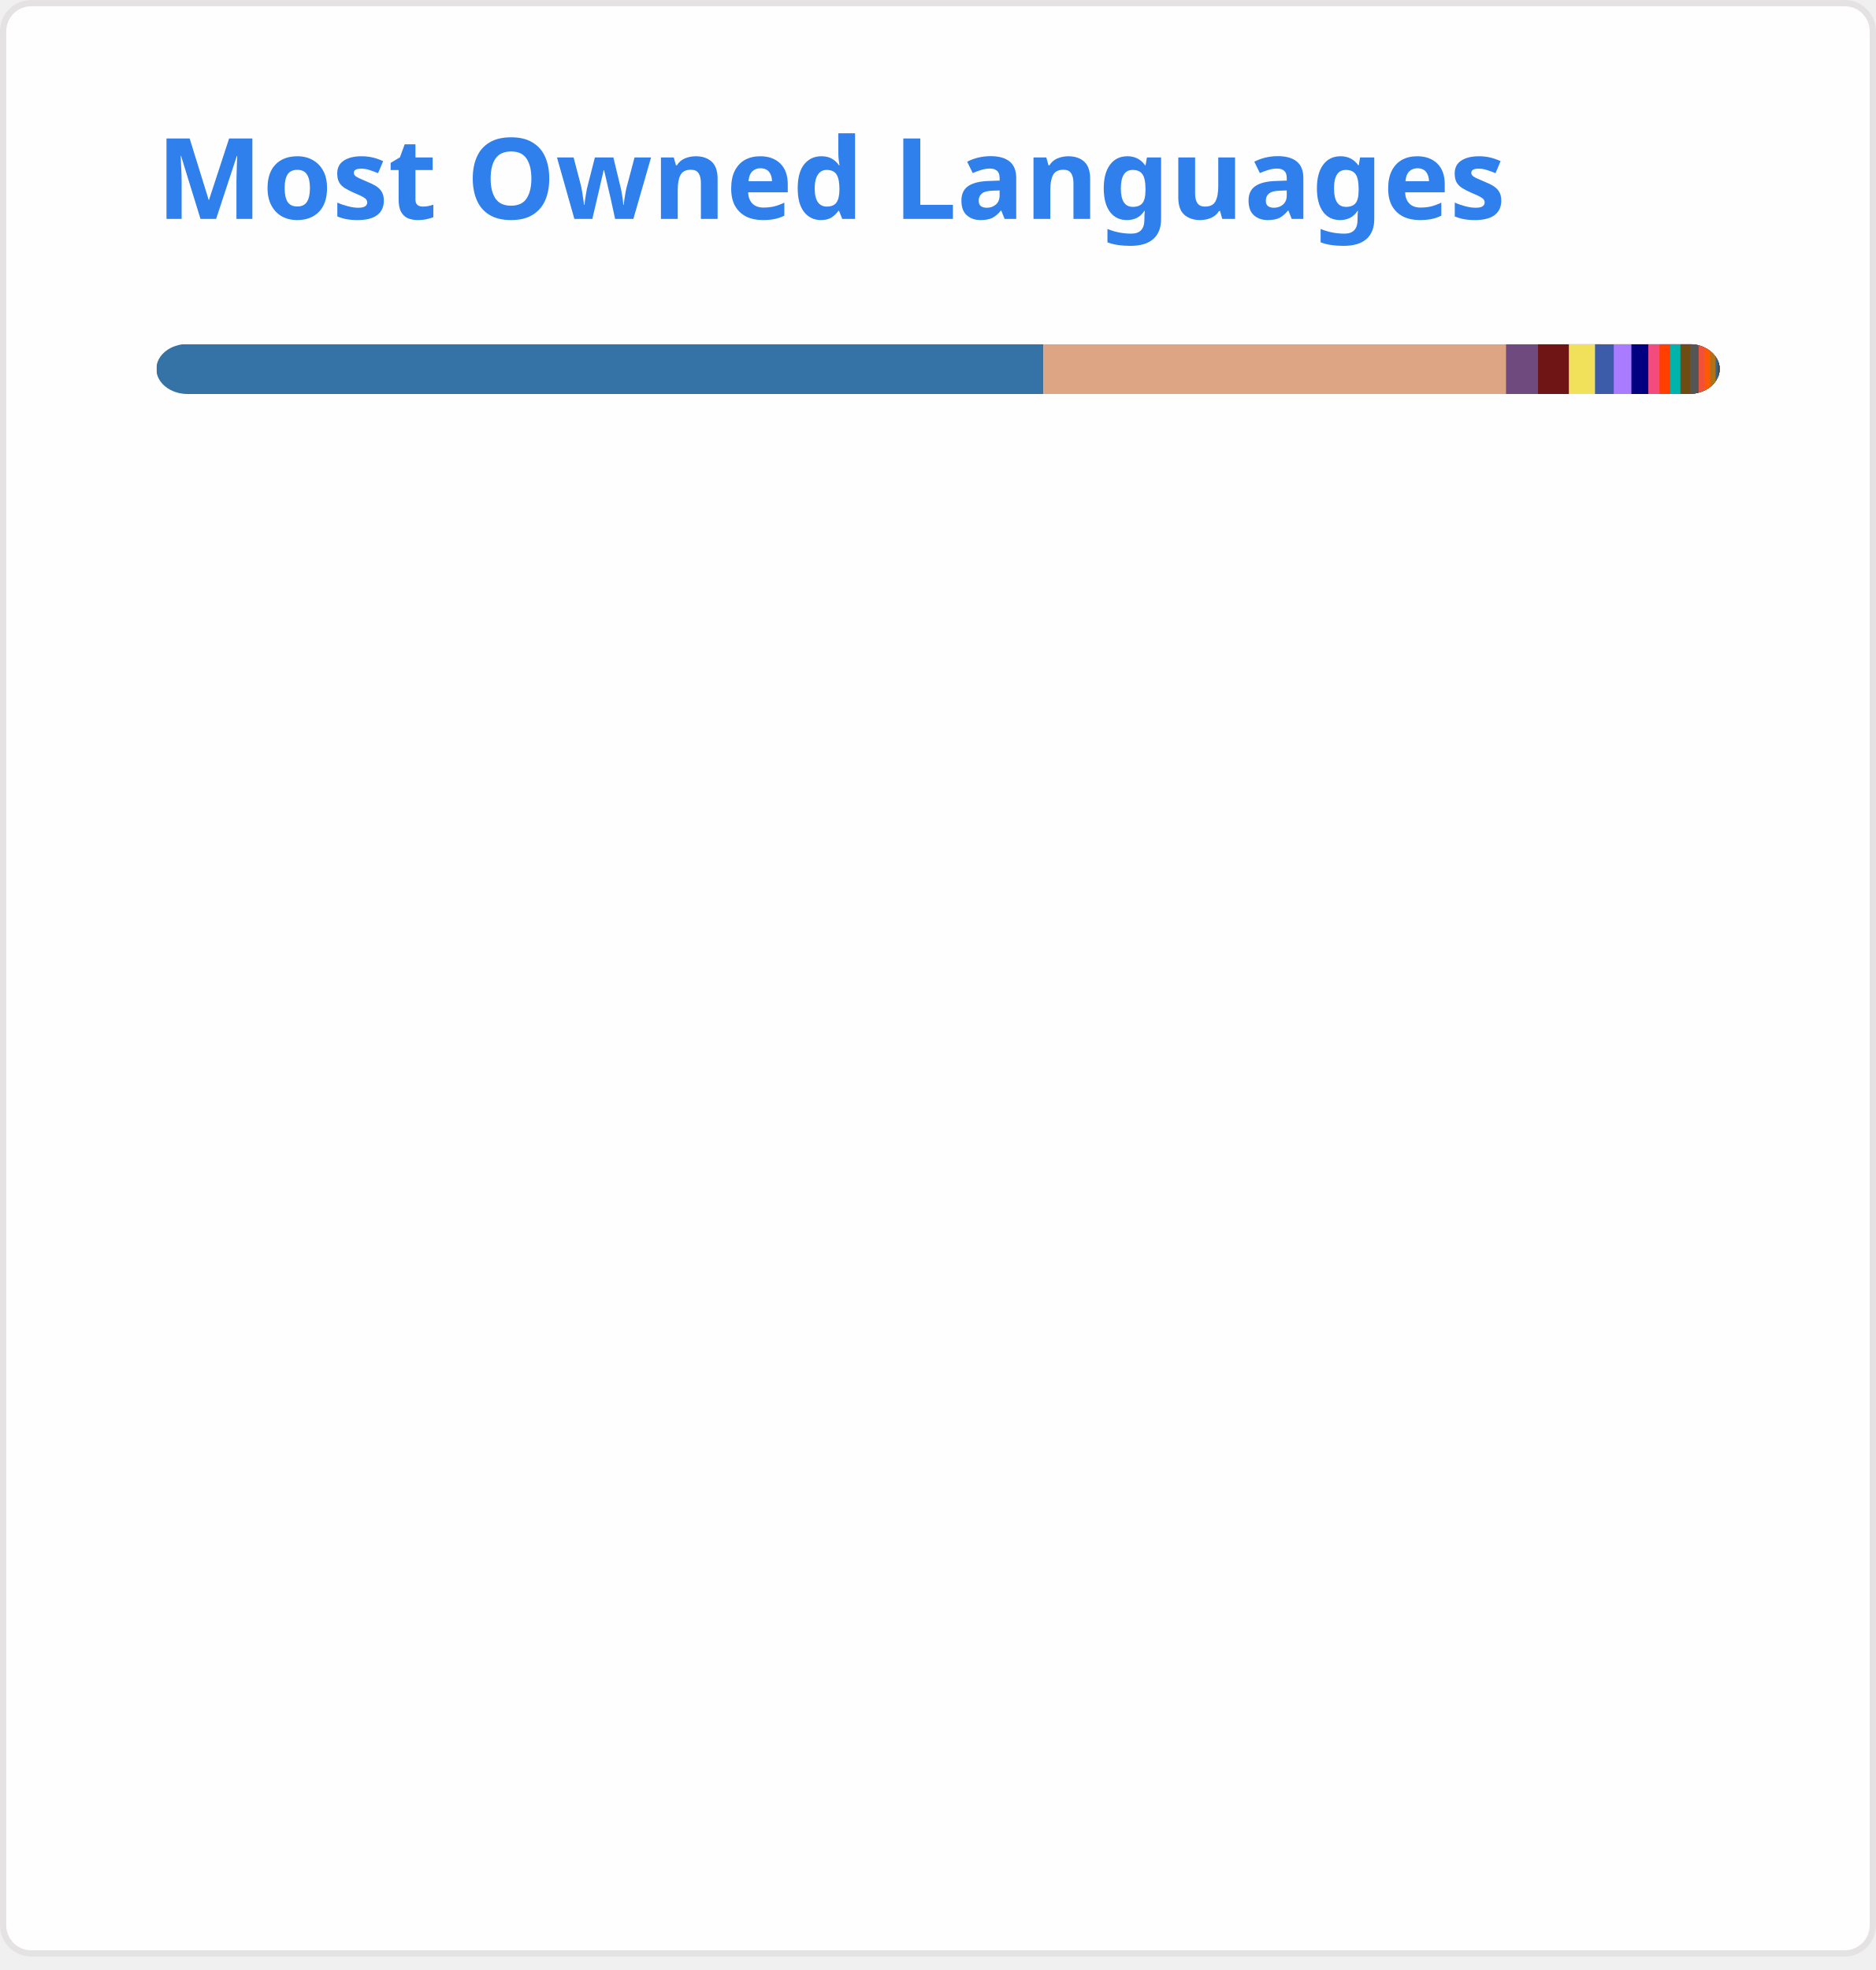
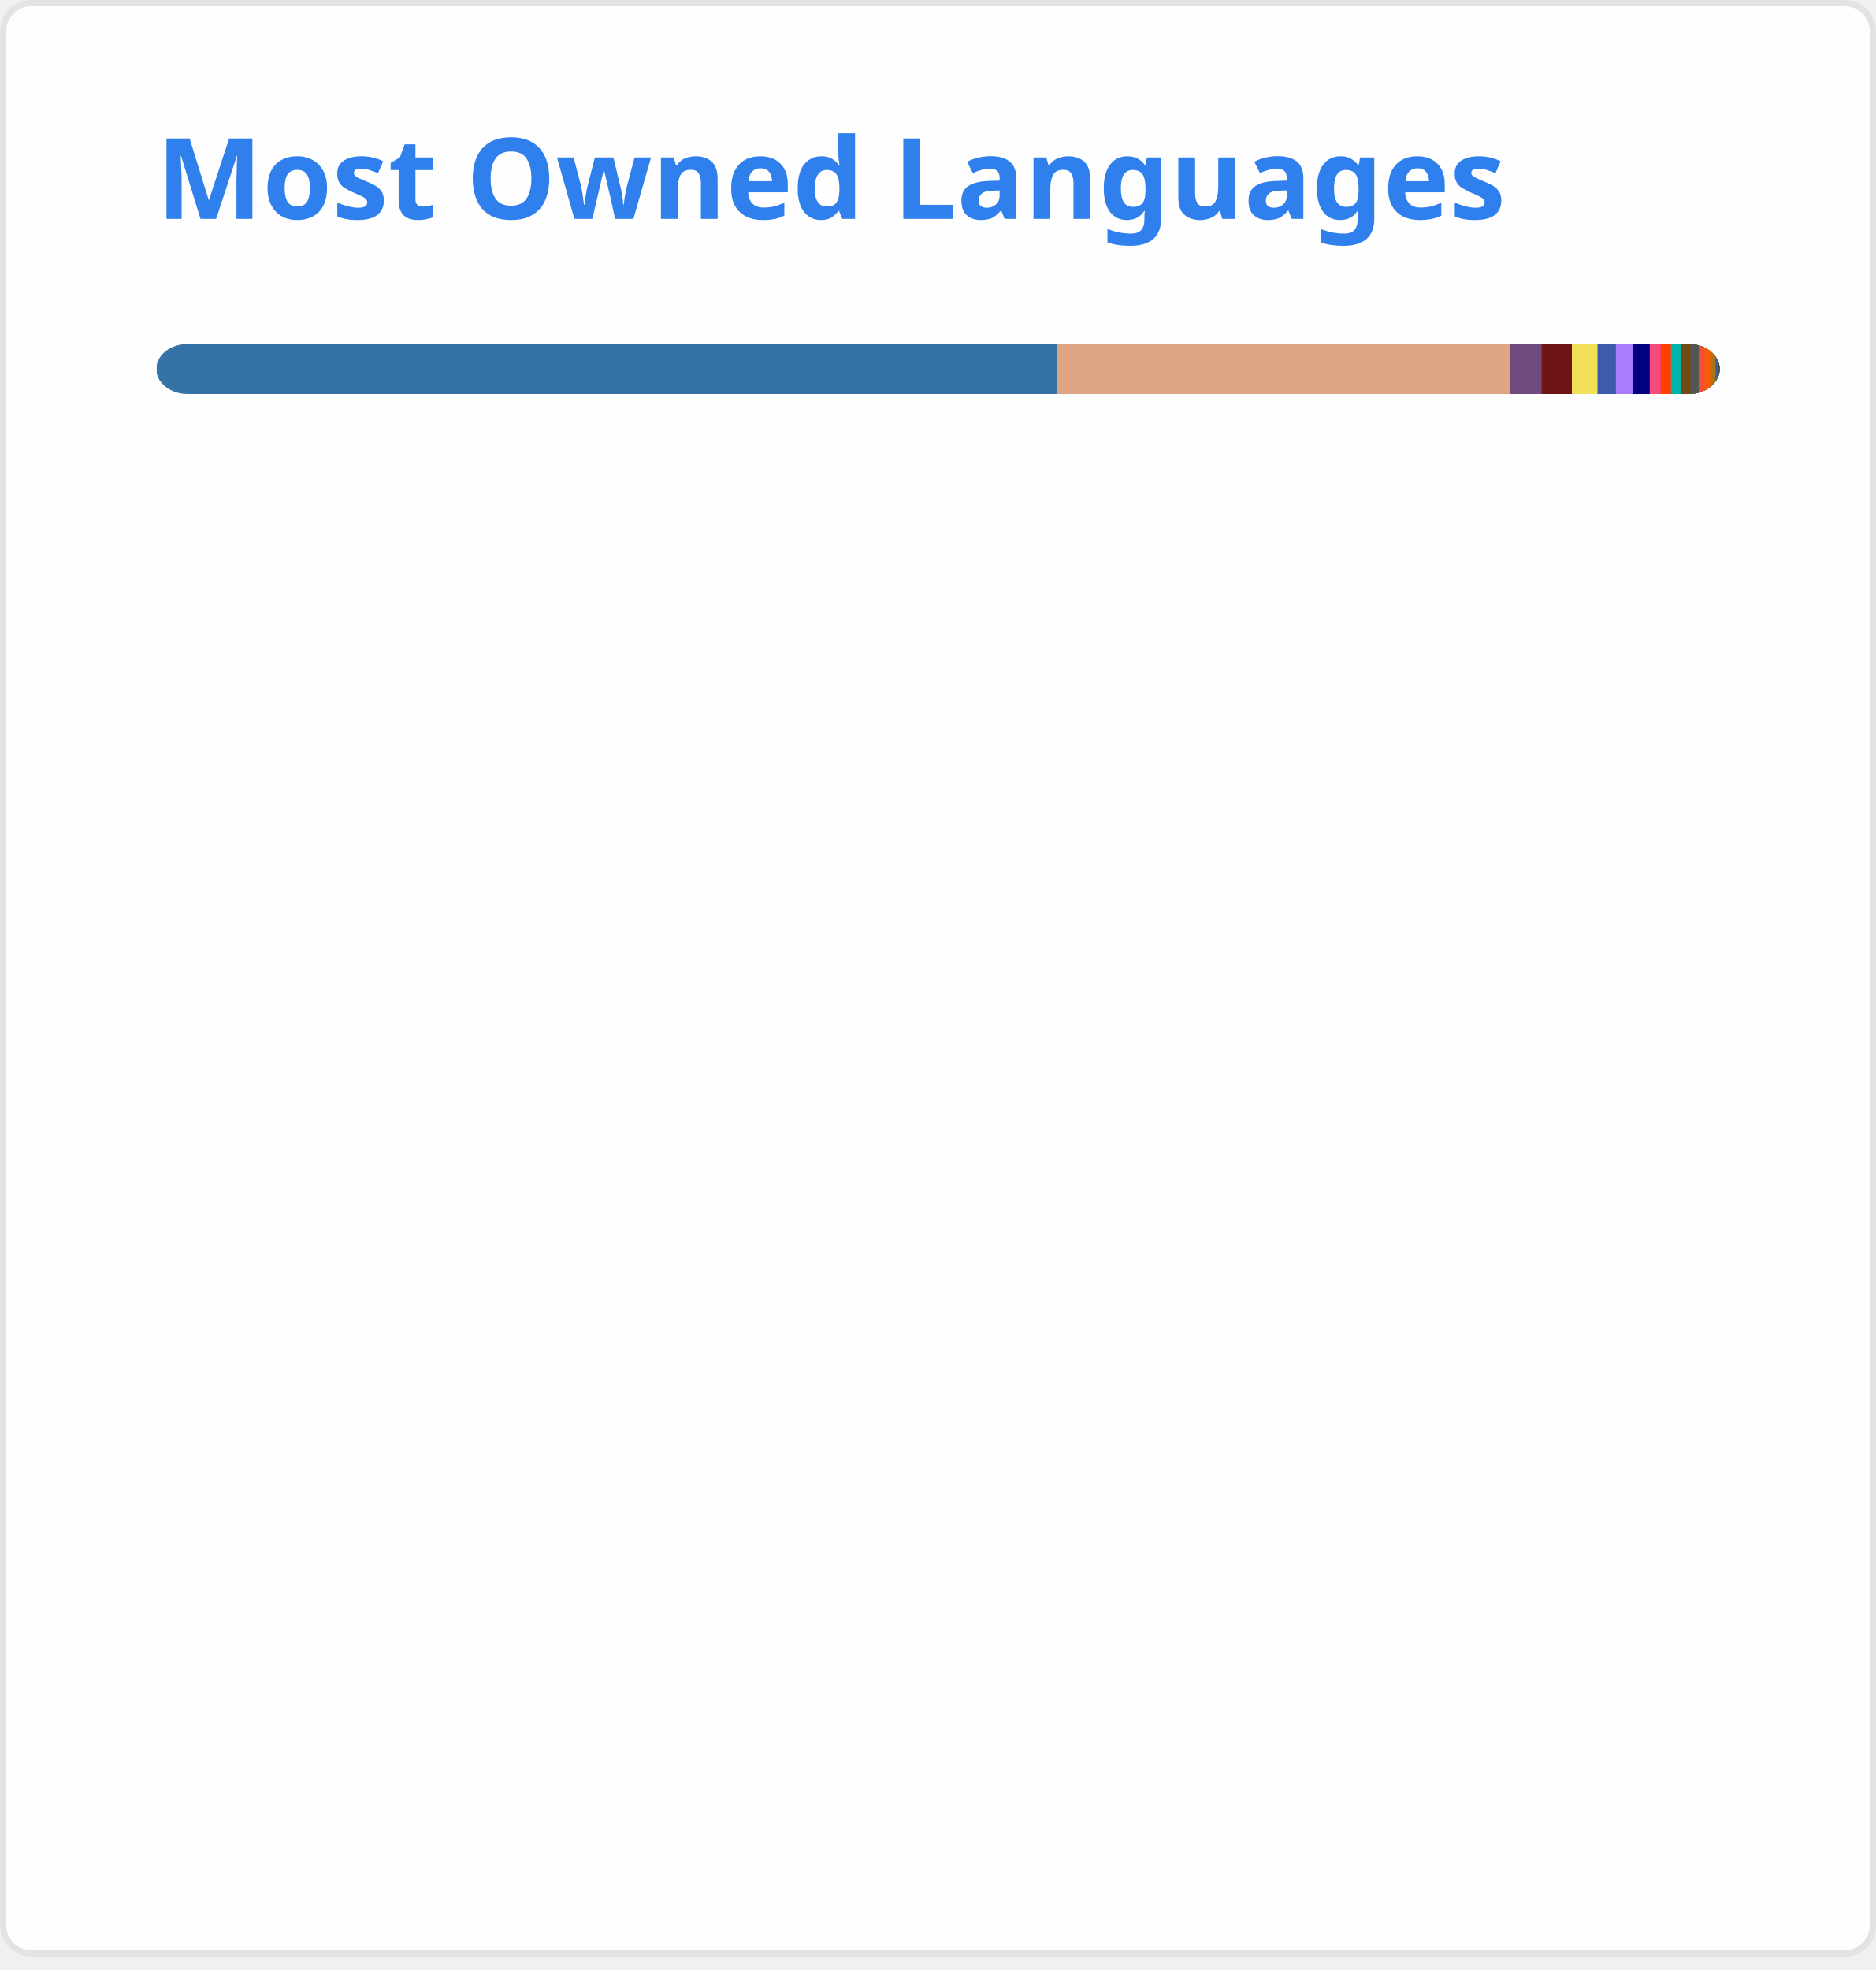
<svg xmlns="http://www.w3.org/2000/svg" width="300" height="315" viewBox="0 0 300 315" fill="none" role="img" aria-labelledby="descId">
  <style>
.header {
font: 600 18px 'Segoe UI', Ubuntu, Sans-Serif;
fill: #2f80ed;
animation: fadeInAnimation 0.8s ease-in-out forwards;
}
@supports(-moz-appearance: auto) {
/* Selector detects Firefox */
.header { font-size: 15.5px; }
}

@keyframes slideInAnimation {
from {
width: 0;
}
to {
width: calc(100%-100px);
}
}
@keyframes growWidthAnimation {
from {
width: 0;
}
to {
width: 100%;
}
}
.stat {
font: 600 14px 'Segoe UI', Ubuntu, "Helvetica Neue", Sans-Serif; fill: #434d58;
}
@supports(-moz-appearance: auto) {
/* Selector detects Firefox */
.stat { font-size:12px; }
}
.bold { font-weight: 700 }
.lang-name {
font: 400 11px "Segoe UI", Ubuntu, Sans-Serif;
fill: #434d58;
}
.stagger {
opacity: 0;
animation: fadeInAnimation 0.3s ease-in-out forwards;
}
#rect-mask rect{
animation: slideInAnimation 1s ease-in-out forwards;
}
.lang-progress{
animation: growWidthAnimation 0.6s ease-in-out forwards;
}



/* Animations */
@keyframes scaleInAnimation {
from {
transform: translate(-5px, 5px) scale(0);
}
to {
transform: translate(-5px, 5px) scale(1);
}
}
@keyframes fadeInAnimation {
from {
opacity: 0;
}
to {
opacity: 1;
}
}


</style>
  <rect data-testid="card-bg" x="0.5" y="0.5" rx="4.5" height="99%" stroke="#e4e2e2" width="299" fill="#fffefe" stroke-opacity="1" />
  <g data-testid="card-title" transform="translate(25, 35)">
    <g transform="translate(0, 0)">
      <text x="0" y="0" class="header" data-testid="header">Most Owned Languages</text>
    </g>
  </g>
  <g data-testid="main-card-body" transform="translate(0, 55)">
    <svg data-testid="lang-items" x="25">
      <mask id="rect-mask">
        <rect x="0" y="0" width="250" height="8" fill="white" rx="5" />
      </mask>
-       <rect mask="url(#rect-mask)" data-testid="lang-progress" x="0" y="0" width="141.88" height="8" fill="#3572A5" />
-       <rect mask="url(#rect-mask)" data-testid="lang-progress" x="141.88" y="0" width="73.94" height="8" fill="#dea584" />
-       <rect mask="url(#rect-mask)" data-testid="lang-progress" x="215.82" y="0" width="15.13" height="8" fill="#6e4a7e" />
-       <rect mask="url(#rect-mask)" data-testid="lang-progress" x="220.95" y="0" width="14.94" height="8" fill="#701516" />
-       <rect mask="url(#rect-mask)" data-testid="lang-progress" x="225.89" y="0" width="14.18" height="8" fill="#f1e05a" />
-       <rect mask="url(#rect-mask)" data-testid="lang-progress" x="230.07" y="0" width="13" height="8" fill="#3c5caa" />
-       <rect mask="url(#rect-mask)" data-testid="lang-progress" x="233.07" y="0" width="12.82" height="8" fill="#A97BFF" />
-       <rect mask="url(#rect-mask)" data-testid="lang-progress" x="235.89" y="0" width="12.71" height="8" fill="#000080" />
-       <rect mask="url(#rect-mask)" data-testid="lang-progress" x="238.6" y="0" width="11.78" height="8" fill="#f34b7d" />
-       <rect mask="url(#rect-mask)" data-testid="lang-progress" x="240.38" y="0" width="11.7" height="8" fill="#ff3e00" />
-       <rect mask="url(#rect-mask)" data-testid="lang-progress" x="242.08" y="0" width="11.65" height="8" fill="#00B4AB" />
-       <rect mask="url(#rect-mask)" data-testid="lang-progress" x="243.73" y="0" width="11.55" height="8" fill="#6E4C13" />
-       <rect mask="url(#rect-mask)" data-testid="lang-progress" x="245.28" y="0" width="11.36" height="8" fill="#555555" />
-       <rect mask="url(#rect-mask)" data-testid="lang-progress" x="246.64" y="0" width="10.95" height="8" fill="#F05138" />
-       <rect mask="url(#rect-mask)" data-testid="lang-progress" x="247.59" y="0" width="10.89" height="8" fill="#ff5a03" />
-       <rect mask="url(#rect-mask)" data-testid="lang-progress" x="248.48" y="0" width="10.87" height="8" fill="#b07219" />
-       <rect mask="url(#rect-mask)" data-testid="lang-progress" x="249.35" y="0" width="10.37" height="8" fill="#336790" />
-       <rect mask="url(#rect-mask)" data-testid="lang-progress" x="249.72" y="0" width="10.31" height="8" fill="#384d54" />
+       <rect mask="url(#rect-mask)" data-testid="lang-progress" x="0" y="0" width="144.09" height="8" fill="#3572A5" />
+       <rect mask="url(#rect-mask)" data-testid="lang-progress" x="144.09" y="0" width="72.42" height="8" fill="#dea584" />
+       <rect mask="url(#rect-mask)" data-testid="lang-progress" x="216.51" y="0" width="15.02" height="8" fill="#6e4a7e" />
+       <rect mask="url(#rect-mask)" data-testid="lang-progress" x="221.53" y="0" width="14.84" height="8" fill="#701516" />
+       <rect mask="url(#rect-mask)" data-testid="lang-progress" x="226.37" y="0" width="14.1" height="8" fill="#f1e05a" />
+       <rect mask="url(#rect-mask)" data-testid="lang-progress" x="230.47" y="0" width="12.94" height="8" fill="#3c5caa" />
+       <rect mask="url(#rect-mask)" data-testid="lang-progress" x="233.41" y="0" width="12.76" height="8" fill="#A97BFF" />
+       <rect mask="url(#rect-mask)" data-testid="lang-progress" x="236.17" y="0" width="12.65" height="8" fill="#000080" />
+       <rect mask="url(#rect-mask)" data-testid="lang-progress" x="238.82" y="0" width="11.74" height="8" fill="#f34b7d" />
+       <rect mask="url(#rect-mask)" data-testid="lang-progress" x="240.56" y="0" width="11.66" height="8" fill="#ff3e00" />
+       <rect mask="url(#rect-mask)" data-testid="lang-progress" x="242.22" y="0" width="11.61" height="8" fill="#00B4AB" />
+       <rect mask="url(#rect-mask)" data-testid="lang-progress" x="243.83" y="0" width="11.51" height="8" fill="#6E4C13" />
+       <rect mask="url(#rect-mask)" data-testid="lang-progress" x="245.34" y="0" width="11.34" height="8" fill="#555555" />
+       <rect mask="url(#rect-mask)" data-testid="lang-progress" x="246.68" y="0" width="10.93" height="8" fill="#F05138" />
+       <rect mask="url(#rect-mask)" data-testid="lang-progress" x="247.61" y="0" width="10.87" height="8" fill="#ff5a03" />
+       <rect mask="url(#rect-mask)" data-testid="lang-progress" x="248.48" y="0" width="10.85" height="8" fill="#b07219" />
+       <rect mask="url(#rect-mask)" data-testid="lang-progress" x="249.33" y="0" width="10.36" height="8" fill="#336790" />
+       <rect mask="url(#rect-mask)" data-testid="lang-progress" x="249.69" y="0" width="10.31" height="8" fill="#384d54" />
      <g transform="translate(0, 25)">
        <g transform="translate(0, 0)">
          <g transform="translate(0, 0)">
            <g class="stagger" style="animation-delay: 450ms">
              <circle cx="5" cy="6" r="5" fill="#3572A5" />
              <text data-testid="lang-name" x="15" y="10" class="lang-name">
- Python 2.8 MB
+ Python 2.9 MB
</text>
            </g>
          </g>
          <g transform="translate(0, 25)">
            <g class="stagger" style="animation-delay: 600ms">
              <circle cx="5" cy="6" r="5" fill="#dea584" />
              <text data-testid="lang-name" x="15" y="10" class="lang-name">
Rust 1.5 MB
</text>
            </g>
          </g>
          <g transform="translate(0, 50)">
            <g class="stagger" style="animation-delay: 750ms">
              <circle cx="5" cy="6" r="5" fill="#6e4a7e" />
              <text data-testid="lang-name" x="15" y="10" class="lang-name">
Elixir 103.3 KB
</text>
            </g>
          </g>
          <g transform="translate(0, 75)">
            <g class="stagger" style="animation-delay: 900ms">
              <circle cx="5" cy="6" r="5" fill="#701516" />
              <text data-testid="lang-name" x="15" y="10" class="lang-name">
Ruby 99.5 KB
</text>
            </g>
          </g>
          <g transform="translate(0, 100)">
            <g class="stagger" style="animation-delay: 1050ms">
              <circle cx="5" cy="6" r="5" fill="#f1e05a" />
              <text data-testid="lang-name" x="15" y="10" class="lang-name">
JavaScript 84.2 KB
</text>
            </g>
          </g>
          <g transform="translate(0, 125)">
            <g class="stagger" style="animation-delay: 1200ms">
              <circle cx="5" cy="6" r="5" fill="#3c5caa" />
              <text data-testid="lang-name" x="15" y="10" class="lang-name">
Racket 60.4 KB
</text>
            </g>
          </g>
          <g transform="translate(0, 150)">
            <g class="stagger" style="animation-delay: 1350ms">
              <circle cx="5" cy="6" r="5" fill="#A97BFF" />
              <text data-testid="lang-name" x="15" y="10" class="lang-name">
Kotlin 56.9 KB
</text>
            </g>
          </g>
          <g transform="translate(0, 175)">
            <g class="stagger" style="animation-delay: 1500ms">
              <circle cx="5" cy="6" r="5" fill="#000080" />
              <text data-testid="lang-name" x="15" y="10" class="lang-name">
Lua 54.5 KB
</text>
            </g>
          </g>
          <g transform="translate(0, 200)">
            <g class="stagger" style="animation-delay: 1650ms">
              <circle cx="5" cy="6" r="5" fill="#f34b7d" />
              <text data-testid="lang-name" x="15" y="10" class="lang-name">
C++ 35.9 KB
</text>
            </g>
          </g>
        </g>
        <g transform="translate(150, 0)">
          <g transform="translate(0, 0)">
            <g class="stagger" style="animation-delay: 450ms">
              <circle cx="5" cy="6" r="5" fill="#ff3e00" />
              <text data-testid="lang-name" x="15" y="10" class="lang-name">
Svelte 34.2 KB
</text>
            </g>
          </g>
          <g transform="translate(0, 25)">
            <g class="stagger" style="animation-delay: 600ms">
              <circle cx="5" cy="6" r="5" fill="#00B4AB" />
              <text data-testid="lang-name" x="15" y="10" class="lang-name">
Dart 33.2 KB
</text>
            </g>
          </g>
          <g transform="translate(0, 50)">
            <g class="stagger" style="animation-delay: 750ms">
              <circle cx="5" cy="6" r="5" fill="#6E4C13" />
              <text data-testid="lang-name" x="15" y="10" class="lang-name">
Assembly 31.1 KB
</text>
            </g>
          </g>
          <g transform="translate(0, 75)">
            <g class="stagger" style="animation-delay: 900ms">
              <circle cx="5" cy="6" r="5" fill="#555555" />
              <text data-testid="lang-name" x="15" y="10" class="lang-name">
C 27.5 KB
</text>
            </g>
          </g>
          <g transform="translate(0, 100)">
            <g class="stagger" style="animation-delay: 1050ms">
              <circle cx="5" cy="6" r="5" fill="#F05138" />
              <text data-testid="lang-name" x="15" y="10" class="lang-name">
Swift 19.1 KB
</text>
            </g>
          </g>
          <g transform="translate(0, 125)">
            <g class="stagger" style="animation-delay: 1200ms">
              <circle cx="5" cy="6" r="5" fill="#ff5a03" />
              <text data-testid="lang-name" x="15" y="10" class="lang-name">
Astro 17.8 KB
</text>
            </g>
          </g>
          <g transform="translate(0, 150)">
            <g class="stagger" style="animation-delay: 1350ms">
              <circle cx="5" cy="6" r="5" fill="#b07219" />
              <text data-testid="lang-name" x="15" y="10" class="lang-name">
Java 17.5 KB
</text>
            </g>
          </g>
          <g transform="translate(0, 175)">
            <g class="stagger" style="animation-delay: 1500ms">
              <circle cx="5" cy="6" r="5" fill="#336790" />
              <text data-testid="lang-name" x="15" y="10" class="lang-name">
PLpgSQL 7.5 KB
</text>
            </g>
          </g>
          <g transform="translate(0, 200)">
            <g class="stagger" style="animation-delay: 1650ms">
              <circle cx="5" cy="6" r="5" fill="#384d54" />
              <text data-testid="lang-name" x="15" y="10" class="lang-name">
Dockerfile 6.3 KB
</text>
            </g>
          </g>
        </g>
      </g>
    </svg>
  </g>
</svg>
